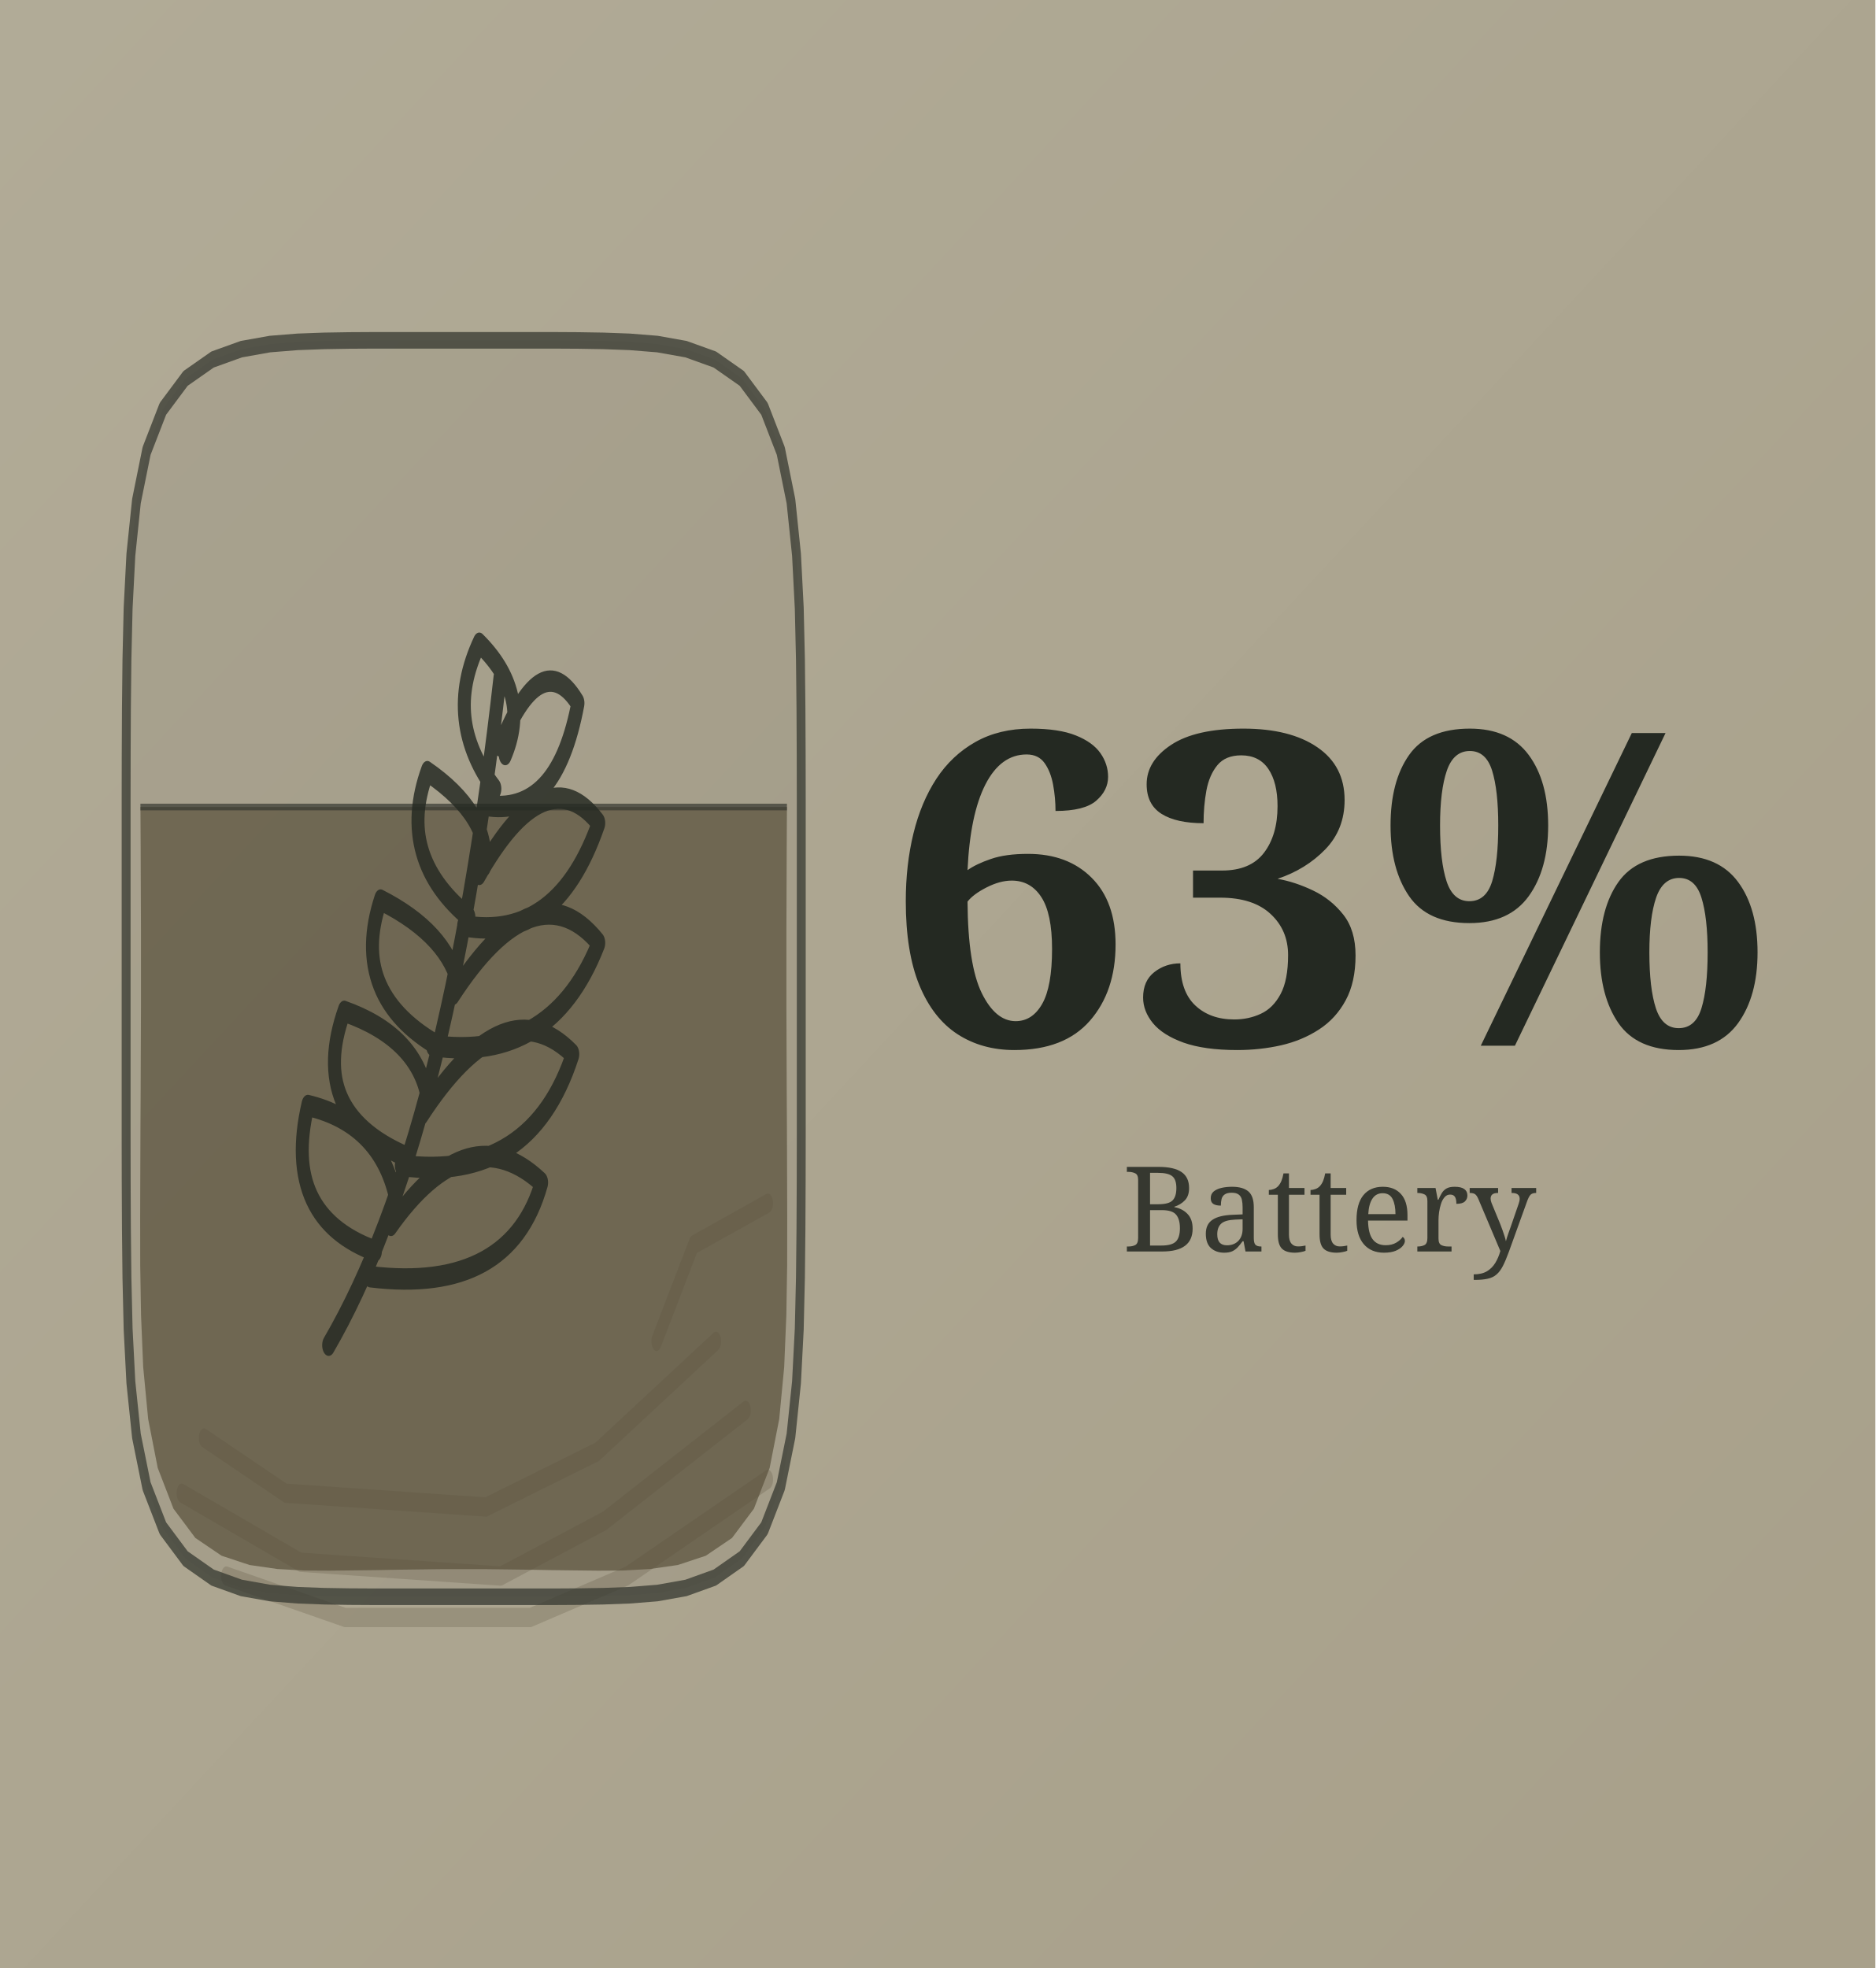
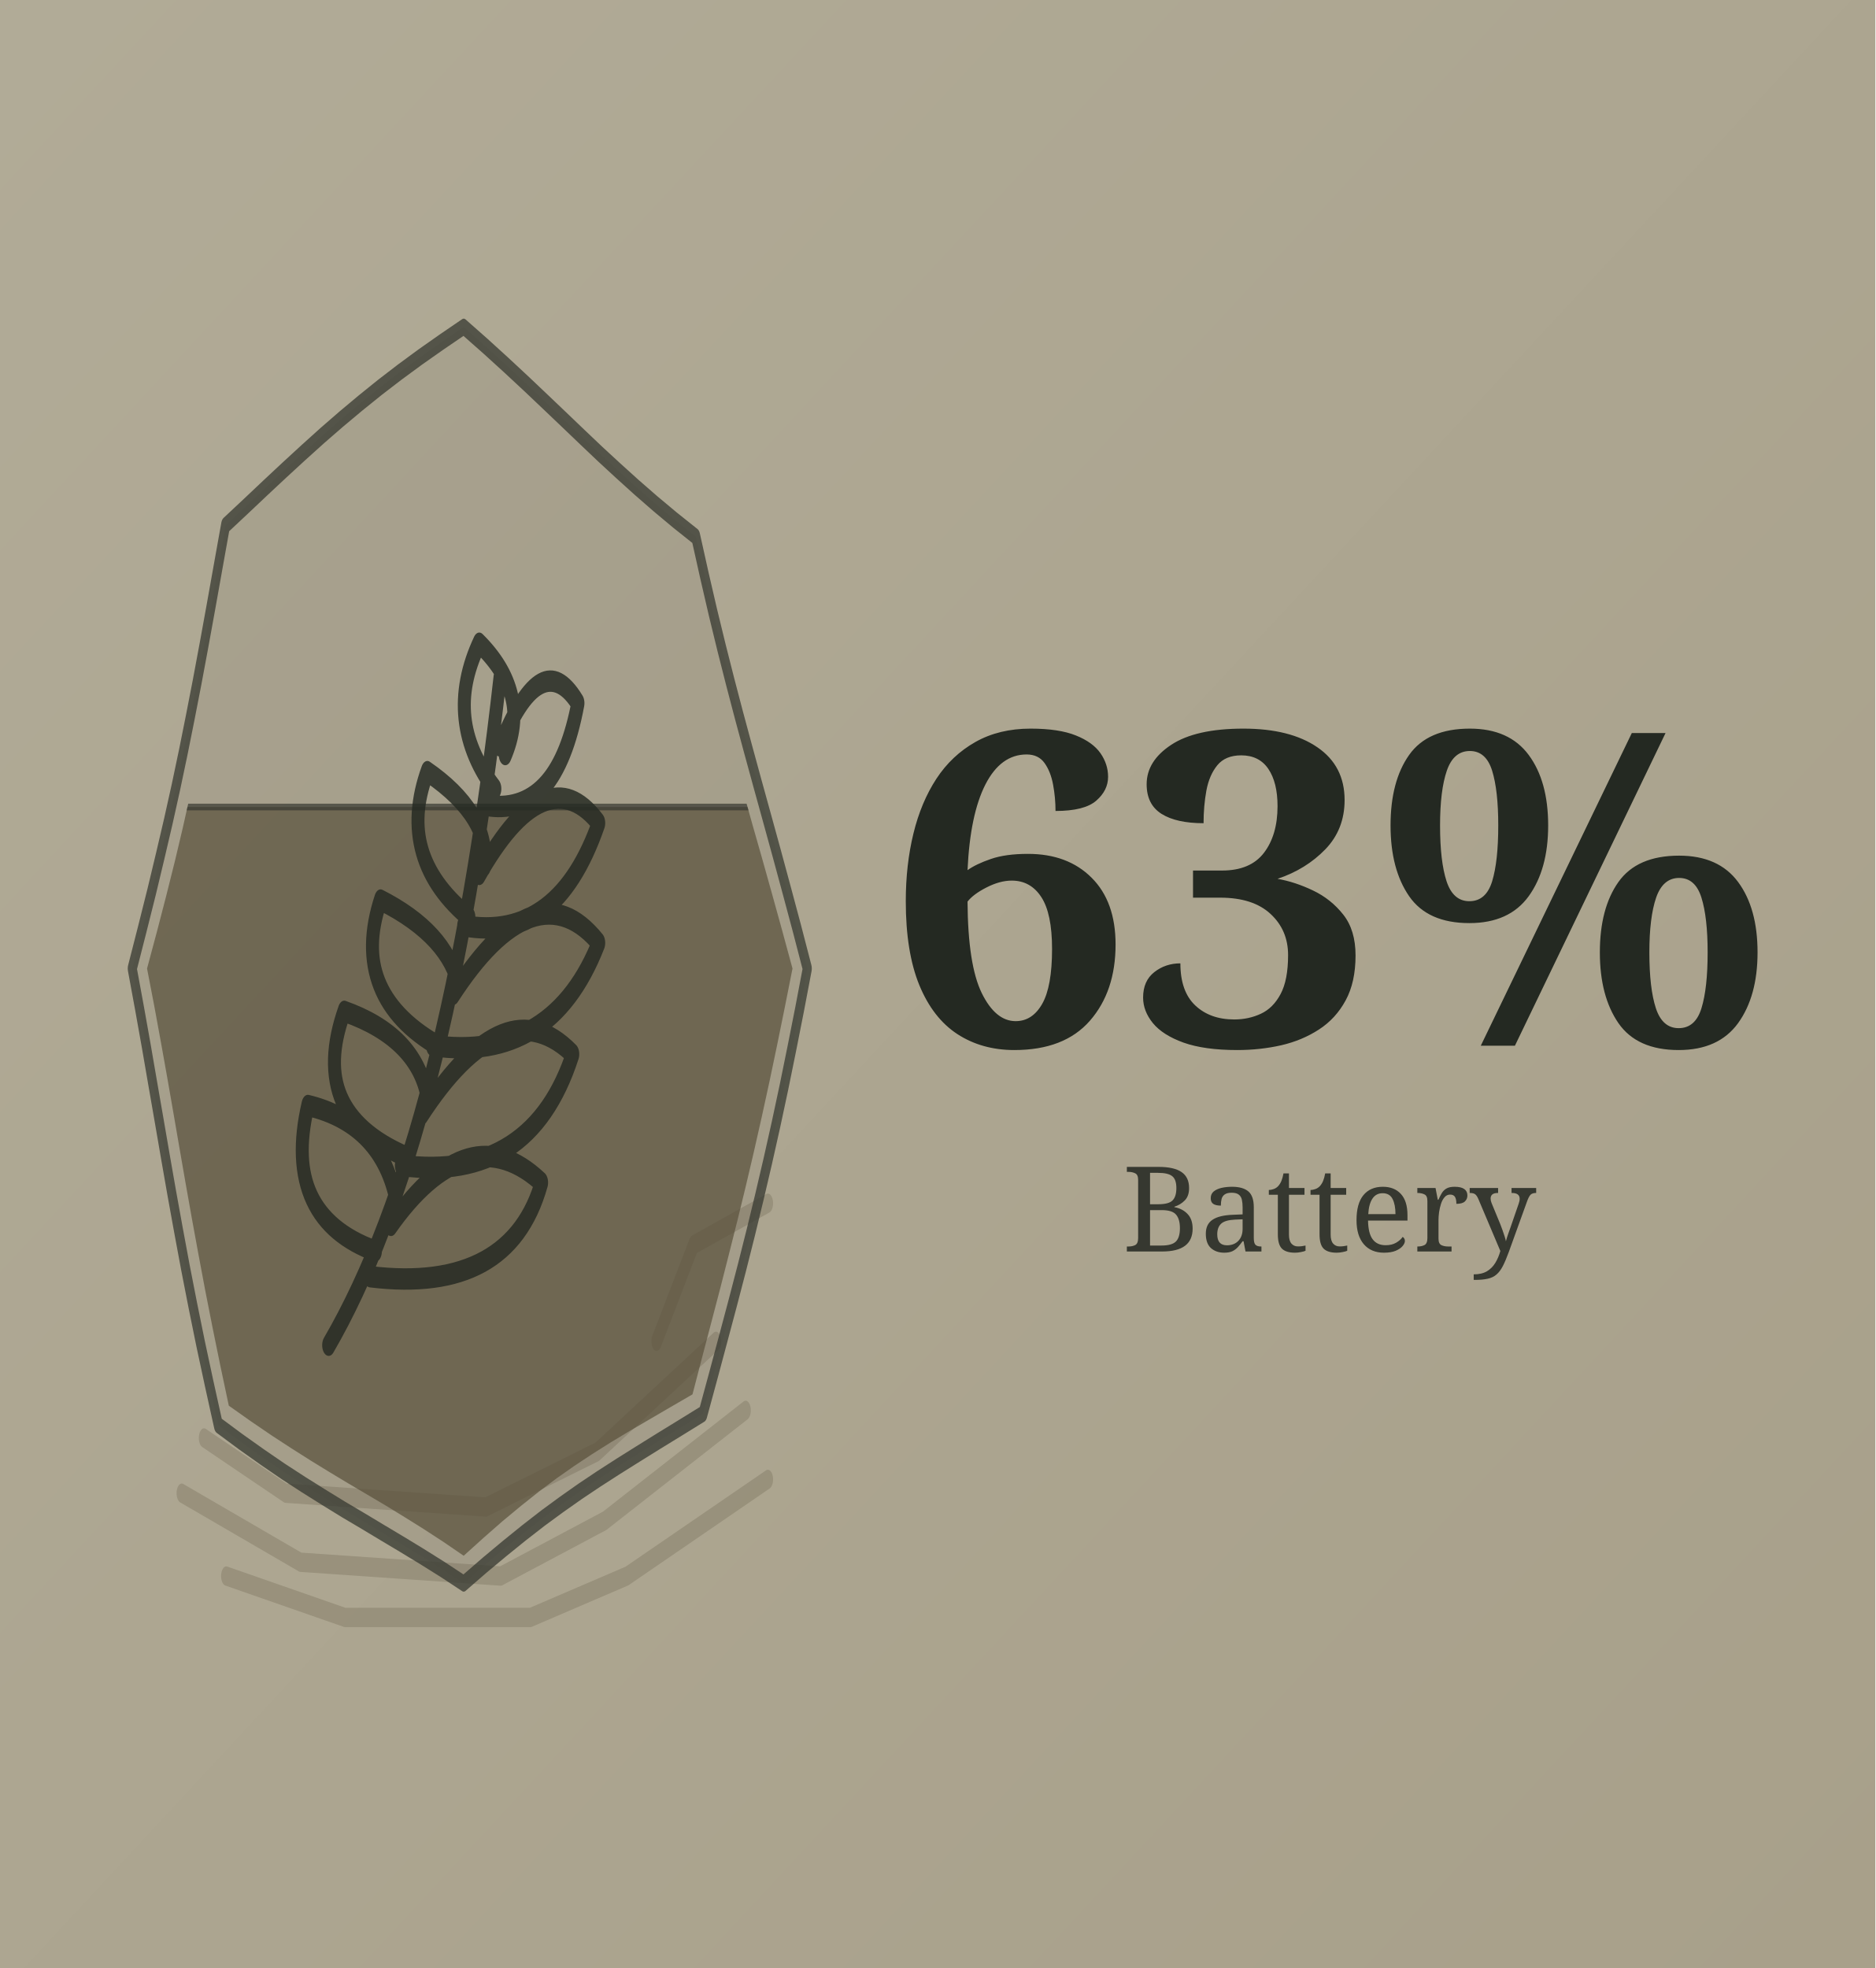
<svg xmlns="http://www.w3.org/2000/svg" width="364" height="382" viewBox="0 0 364 382">
  <defs>
    <linearGradient id="paint" x1="0" y1="0" x2="1" y2="1">
      <stop stop-color="#B1AB97" />
      <stop offset="1" stop-color="#A8A08A" />
    </linearGradient>
    <clipPath id="charge">
-       <path d="M 93.5 50 L 93.5 52.85 L 93.52 55.73 L 93.54 58.66 L 93.57 61.67 L 93.59 64.8 L 93.61 68.07 L 93.6 71.5 L 93.49 75.11 L 93.2 78.86 L 92.53 82.63 L 91.24 86.17 L 89.12 89.12 L 86.17 91.24 L 82.63 92.53 L 78.86 93.2 L 75.11 93.49 L 71.5 93.6 L 68.07 93.61 L 64.8 93.59 L 61.67 93.57 L 58.66 93.54 L 55.73 93.52 L 52.85 93.5 L 50 93.5 L 47.15 93.5 L 44.27 93.52 L 41.34 93.54 L 38.33 93.57 L 35.2 93.59 L 31.93 93.61 L 28.5 93.6 L 24.89 93.49 L 21.14 93.2 L 17.37 92.53 L 13.83 91.24 L 10.88 89.12 L 8.76 86.17 L 7.47 82.63 L 6.8 78.86 L 6.51 75.11 L 6.4 71.5 L 6.39 68.07 L 6.41 64.8 L 6.43 61.67 L 6.46 58.66 L 6.48 55.73 L 6.5 52.85 L 6.5 50 L 6.5 47.15 L 6.48 44.27 L 6.46 41.34 L 6.43 38.33 L 6.41 35.2 L 6.39 31.93 L 6.4 28.5 L 6.51 24.89 L 6.8 21.14 L 7.47 17.37 L 8.76 13.83 L 10.88 10.88 L 13.83 8.76 L 17.37 7.47 L 21.14 6.8 L 24.89 6.51 L 28.5 6.4 L 31.93 6.39 L 35.2 6.41 L 38.33 6.43 L 41.34 6.46 L 44.27 6.48 L 47.15 6.5 L 50 6.5 L 52.85 6.5 L 55.73 6.48 L 58.66 6.46 L 61.67 6.43 L 64.8 6.41 L 68.07 6.39 L 71.5 6.4 L 75.11 6.51 L 78.86 6.8 L 82.63 7.47 L 86.17 8.76 L 89.12 10.88 L 91.24 13.83 L 92.53 17.37 L 93.2 21.14 L 93.49 24.89 L 93.6 28.5 L 93.61 31.93 L 93.59 35.2 L 93.57 38.33 L 93.54 41.34 L 93.52 44.27 L 93.5 47.15 Z" transform="translate(18 54) scale(1.44 2.68)" />
+       <path d="M 94.32 50 L 93.27 52.84 L 92.24 55.56 L 91.21 58.2 L 90.17 60.76 L 89.11 63.28 L 88.03 65.75 L 86.92 68.2 L 85.77 70.65 L 84.6 73.12 L 83.38 75.62 L 82.13 78.18 L 80.84 80.84 L 77.86 81.77 L 75.05 82.65 L 72.38 83.49 L 69.82 84.32 L 67.34 85.16 L 64.92 86.02 L 62.53 86.92 L 60.15 87.88 L 57.74 88.91 L 55.27 90.01 L 52.7 91.22 L 50 92.53 L 47.28 91.53 L 44.65 90.61 L 42.09 89.75 L 39.57 88.92 L 37.06 88.12 L 34.54 87.32 L 32 86.5 L 29.42 85.65 L 26.78 84.75 L 24.07 83.8 L 21.26 82.77 L 18.34 81.66 L 17.2 78.77 L 16.14 75.98 L 15.15 73.28 L 14.23 70.65 L 13.35 68.07 L 12.51 65.53 L 11.69 63 L 10.88 60.48 L 10.06 57.95 L 9.2 55.37 L 8.3 52.73 L 7.32 50 L 8.67 47.29 L 9.91 44.72 L 11.06 42.25 L 12.12 39.85 L 13.11 37.48 L 14.05 35.11 L 14.94 32.71 L 15.8 30.25 L 16.65 27.72 L 17.51 25.07 L 18.39 22.28 L 19.32 19.32 L 21.96 18.02 L 24.5 16.77 L 26.98 15.54 L 29.42 14.35 L 31.84 13.19 L 34.28 12.05 L 36.74 10.93 L 39.24 9.83 L 41.8 8.76 L 44.43 7.68 L 47.16 6.61 L 50 5.53 L 52.82 6.92 L 55.49 8.28 L 58.04 9.6 L 60.48 10.88 L 62.86 12.13 L 65.19 13.34 L 67.5 14.52 L 69.82 15.68 L 72.18 16.81 L 74.62 17.92 L 77.16 19.03 L 79.86 20.14 L 80.94 22.86 L 82.02 25.43 L 83.1 27.88 L 84.2 30.25 L 85.33 32.58 L 86.49 34.89 L 87.69 37.21 L 88.92 39.57 L 90.21 42 L 91.53 44.53 L 92.9 47.19 Z" transform="translate(18 54) scale(1.44 2.68)" />
    </clipPath>
  </defs>
  <rect width="364" height="382" fill="url(#paint)" />
  <g font-family="Georgia,serif" style="font-variant-numeric:tabular-nums">
-     <path d="M 95.5 50 L 95.5 52.98 L 95.5 55.99 L 95.5 59.05 L 95.5 62.19 L 95.49 65.44 L 95.46 68.83 L 95.39 72.38 L 95.23 76.11 L 94.86 79.97 L 94.11 83.85 L 92.74 87.49 L 90.54 90.54 L 87.49 92.74 L 83.85 94.11 L 79.97 94.86 L 76.11 95.23 L 72.38 95.39 L 68.83 95.46 L 65.44 95.49 L 62.19 95.5 L 59.05 95.5 L 55.99 95.5 L 52.98 95.5 L 50 95.5 L 47.02 95.5 L 44.01 95.5 L 40.95 95.5 L 37.81 95.5 L 34.56 95.49 L 31.17 95.46 L 27.62 95.39 L 23.89 95.23 L 20.03 94.86 L 16.15 94.11 L 12.51 92.74 L 9.46 90.54 L 7.26 87.49 L 5.89 83.85 L 5.14 79.97 L 4.77 76.11 L 4.61 72.38 L 4.54 68.83 L 4.51 65.44 L 4.5 62.19 L 4.5 59.05 L 4.5 55.99 L 4.5 52.98 L 4.5 50 L 4.5 47.02 L 4.5 44.01 L 4.5 40.95 L 4.5 37.81 L 4.51 34.56 L 4.54 31.17 L 4.61 27.62 L 4.77 23.89 L 5.14 20.03 L 5.89 16.15 L 7.26 12.51 L 9.46 9.46 L 12.51 7.26 L 16.15 5.89 L 20.03 5.14 L 23.89 4.77 L 27.62 4.61 L 31.17 4.54 L 34.56 4.51 L 37.81 4.5 L 40.95 4.5 L 44.01 4.5 L 47.02 4.5 L 50 4.5 L 52.98 4.5 L 55.99 4.5 L 59.05 4.5 L 62.19 4.5 L 65.44 4.51 L 68.83 4.54 L 72.38 4.61 L 76.11 4.77 L 79.97 5.14 L 83.85 5.89 L 87.49 7.26 L 90.54 9.46 L 92.74 12.51 L 94.11 16.15 L 94.86 20.03 L 95.23 23.89 L 95.39 27.62 L 95.46 31.17 L 95.49 34.56 L 95.5 37.81 L 95.5 40.95 L 95.5 44.01 L 95.5 47.02 Z" transform="translate(18 54) scale(1.44 2.68)" fill="#242922" opacity="0.06" />
+     <path d="M 96.32 50 L 95.27 52.97 L 94.22 55.82 L 93.17 58.59 L 92.1 61.28 L 91 63.92 L 89.87 66.52 L 88.71 69.09 L 87.51 71.65 L 86.26 74.23 L 84.97 76.83 L 83.64 79.5 L 82.25 82.25 L 79.18 83.27 L 76.27 84.23 L 73.49 85.16 L 70.82 86.06 L 68.22 86.96 L 65.69 87.87 L 63.18 88.82 L 60.67 89.81 L 58.13 90.87 L 55.53 92 L 52.83 93.21 L 50 94.53 L 47.15 93.52 L 44.39 92.59 L 41.7 91.71 L 39.05 90.86 L 36.42 90.01 L 33.78 89.17 L 31.12 88.29 L 28.42 87.38 L 25.67 86.42 L 22.85 85.38 L 19.94 84.27 L 16.93 83.07 L 15.7 80.08 L 14.55 77.2 L 13.49 74.4 L 12.49 71.65 L 11.56 68.96 L 10.66 66.29 L 9.8 63.65 L 8.95 61 L 8.09 58.34 L 7.22 55.63 L 6.3 52.86 L 5.32 50 L 6.67 47.16 L 7.93 44.46 L 9.09 41.86 L 10.19 39.33 L 11.22 36.84 L 12.2 34.34 L 13.14 31.82 L 14.07 29.25 L 14.99 26.6 L 15.92 23.85 L 16.88 20.96 L 17.9 17.9 L 20.64 16.52 L 23.28 15.18 L 25.87 13.88 L 28.42 12.62 L 30.96 11.39 L 33.51 10.2 L 36.09 9.04 L 38.72 7.9 L 41.41 6.79 L 44.17 5.7 L 47.03 4.62 L 50 3.53 L 52.95 4.93 L 55.75 6.3 L 58.43 7.64 L 61 8.95 L 63.5 10.23 L 65.95 11.49 L 68.38 12.73 L 70.82 13.94 L 73.29 15.14 L 75.83 16.33 L 78.48 17.52 L 81.28 18.72 L 82.45 21.54 L 83.6 24.21 L 84.76 26.77 L 85.93 29.25 L 87.12 31.69 L 88.34 34.12 L 89.58 36.56 L 90.86 39.05 L 92.17 41.61 L 93.51 44.27 L 94.9 47.06 Z" transform="translate(18 54) scale(1.44 2.68)" fill="#242922" opacity="0.06" />
    <path d="M 15 84 L 26 88 L 53 89 L 68 85 L 84 77 M 12 88 L 28 93 L 55 94 L 69 90 L 88 82 M 18 94 L 34 97 L 59 97 L 72 94 L 91 87 M 76 77 L 81 70 L 91 67" transform="translate(18 54) scale(1.44 2.68)" fill="none" stroke="#58503B" stroke-width="1.4" stroke-linecap="round" stroke-linejoin="round" opacity="0.24" />
    <g clip-path="url(#charge)">
      <rect x="18" y="156.644" width="144" height="151.956" rx="0" fill="#58503B" opacity="0.7" />
      <line x1="18" y1="156.644" x2="162" y2="156.644" stroke="#363830" opacity="0.7" stroke-width="1.3" stroke-linecap="round" />
      <path d="M 24 94 Q 47 70 57 16 M 33 83 Q 15 79 20 66 Q 34 68 37 77 M 39 72 Q 20 67 27 55 Q 41 58 43 65 M 45 59 Q 28 53 34 42 Q 47 46 49 52 M 51 44 Q 37 37 43 27 Q 55 32 54 38 M 56 29 Q 46 21 53 12 Q 63 18 58 25 M 36 80 Q 51 67 65 75 Q 59 88 32 86 M 42 67 Q 58 52 71 60 Q 63 75 38 73 M 48 53 Q 64 38 76 47 Q 67 61 44 59 M 53 39 Q 66 25 76 33 Q 68 47 50 45 M 57 24 Q 65 12 72 19 Q 68 32 55 31" transform="translate(39.6 104.92) scale(1.008 1.6616)" fill="none" stroke="#242922" stroke-width="2.5" stroke-linecap="round" stroke-linejoin="round" opacity="0.83" />
    </g>
-     <path d="M 95.5 50 L 95.5 52.98 L 95.5 55.99 L 95.5 59.05 L 95.5 62.19 L 95.49 65.44 L 95.46 68.83 L 95.39 72.38 L 95.23 76.11 L 94.86 79.97 L 94.11 83.85 L 92.74 87.49 L 90.54 90.54 L 87.49 92.74 L 83.85 94.11 L 79.97 94.86 L 76.11 95.23 L 72.38 95.39 L 68.83 95.46 L 65.44 95.49 L 62.19 95.5 L 59.05 95.5 L 55.99 95.5 L 52.98 95.5 L 50 95.5 L 47.02 95.5 L 44.01 95.5 L 40.95 95.5 L 37.81 95.5 L 34.56 95.49 L 31.17 95.46 L 27.62 95.39 L 23.89 95.23 L 20.03 94.86 L 16.15 94.11 L 12.51 92.74 L 9.46 90.54 L 7.26 87.49 L 5.89 83.85 L 5.14 79.97 L 4.77 76.11 L 4.61 72.38 L 4.54 68.83 L 4.51 65.44 L 4.5 62.19 L 4.5 59.05 L 4.5 55.99 L 4.5 52.98 L 4.5 50 L 4.5 47.02 L 4.5 44.01 L 4.5 40.95 L 4.5 37.81 L 4.51 34.56 L 4.54 31.17 L 4.61 27.62 L 4.77 23.89 L 5.14 20.03 L 5.89 16.15 L 7.26 12.51 L 9.46 9.46 L 12.51 7.26 L 16.15 5.89 L 20.03 5.14 L 23.89 4.77 L 27.62 4.61 L 31.17 4.54 L 34.56 4.51 L 37.81 4.5 L 40.95 4.5 L 44.01 4.5 L 47.02 4.5 L 50 4.5 L 52.98 4.5 L 55.99 4.5 L 59.05 4.5 L 62.19 4.5 L 65.44 4.51 L 68.83 4.54 L 72.38 4.61 L 76.11 4.77 L 79.97 5.14 L 83.85 5.89 L 87.49 7.26 L 90.54 9.46 L 92.74 12.51 L 94.11 16.15 L 94.86 20.03 L 95.23 23.89 L 95.39 27.62 L 95.46 31.17 L 95.49 34.56 L 95.5 37.81 L 95.5 40.95 L 95.5 44.01 L 95.5 47.02 Z" transform="translate(18 54) scale(1.44 2.68)" fill="none" stroke="#363830" stroke-width="1.2" stroke-linecap="round" stroke-linejoin="round" opacity="0.75" />
+     <path d="M 96.32 50 L 95.27 52.97 L 94.22 55.82 L 93.17 58.59 L 92.1 61.28 L 91 63.92 L 89.87 66.52 L 88.71 69.09 L 87.51 71.65 L 86.26 74.23 L 84.97 76.83 L 83.64 79.5 L 82.25 82.25 L 79.18 83.27 L 76.27 84.23 L 73.49 85.16 L 70.82 86.06 L 68.22 86.96 L 65.69 87.87 L 63.18 88.82 L 60.67 89.81 L 58.13 90.87 L 55.53 92 L 52.83 93.21 L 50 94.53 L 47.15 93.52 L 44.39 92.59 L 41.7 91.71 L 39.05 90.86 L 36.42 90.01 L 33.78 89.17 L 31.12 88.29 L 28.42 87.38 L 25.67 86.42 L 22.85 85.38 L 19.94 84.27 L 16.93 83.07 L 15.7 80.08 L 14.55 77.2 L 13.49 74.4 L 12.49 71.65 L 11.56 68.96 L 10.66 66.29 L 9.8 63.65 L 8.95 61 L 8.09 58.34 L 7.22 55.63 L 6.3 52.86 L 5.32 50 L 6.67 47.16 L 7.93 44.46 L 9.09 41.86 L 10.19 39.33 L 11.22 36.84 L 12.2 34.34 L 13.14 31.82 L 14.07 29.25 L 14.99 26.6 L 15.92 23.85 L 16.88 20.96 L 17.9 17.9 L 20.64 16.52 L 23.28 15.18 L 25.87 13.88 L 28.42 12.62 L 30.96 11.39 L 33.51 10.2 L 36.09 9.04 L 38.72 7.9 L 41.41 6.79 L 44.17 5.7 L 47.03 4.62 L 50 3.53 L 52.95 4.93 L 55.75 6.3 L 58.43 7.64 L 61 8.95 L 63.5 10.23 L 65.95 11.49 L 68.38 12.73 L 70.82 13.94 L 73.29 15.14 L 75.83 16.33 L 78.48 17.52 L 81.28 18.72 L 82.45 21.54 L 83.6 24.21 L 84.76 26.77 L 85.93 29.25 L 87.12 31.69 L 88.34 34.12 L 89.58 36.56 L 90.86 39.05 L 92.17 41.61 L 93.51 44.27 L 94.9 47.06 Z" transform="translate(18 54) scale(1.44 2.68)" fill="none" stroke="#363830" stroke-width="1.2" stroke-linecap="round" stroke-linejoin="round" opacity="0.75" />
    <text x="258" y="170" font-size="85" font-weight="700" fill="#242922" text-anchor="middle" dominant-baseline="central" alignment-baseline="central">63%</text>
    <text x="258" y="234" font-size="23" font-weight="500" fill="#363830" text-anchor="middle" dominant-baseline="central" alignment-baseline="central">Battery</text>
  </g>
</svg>
